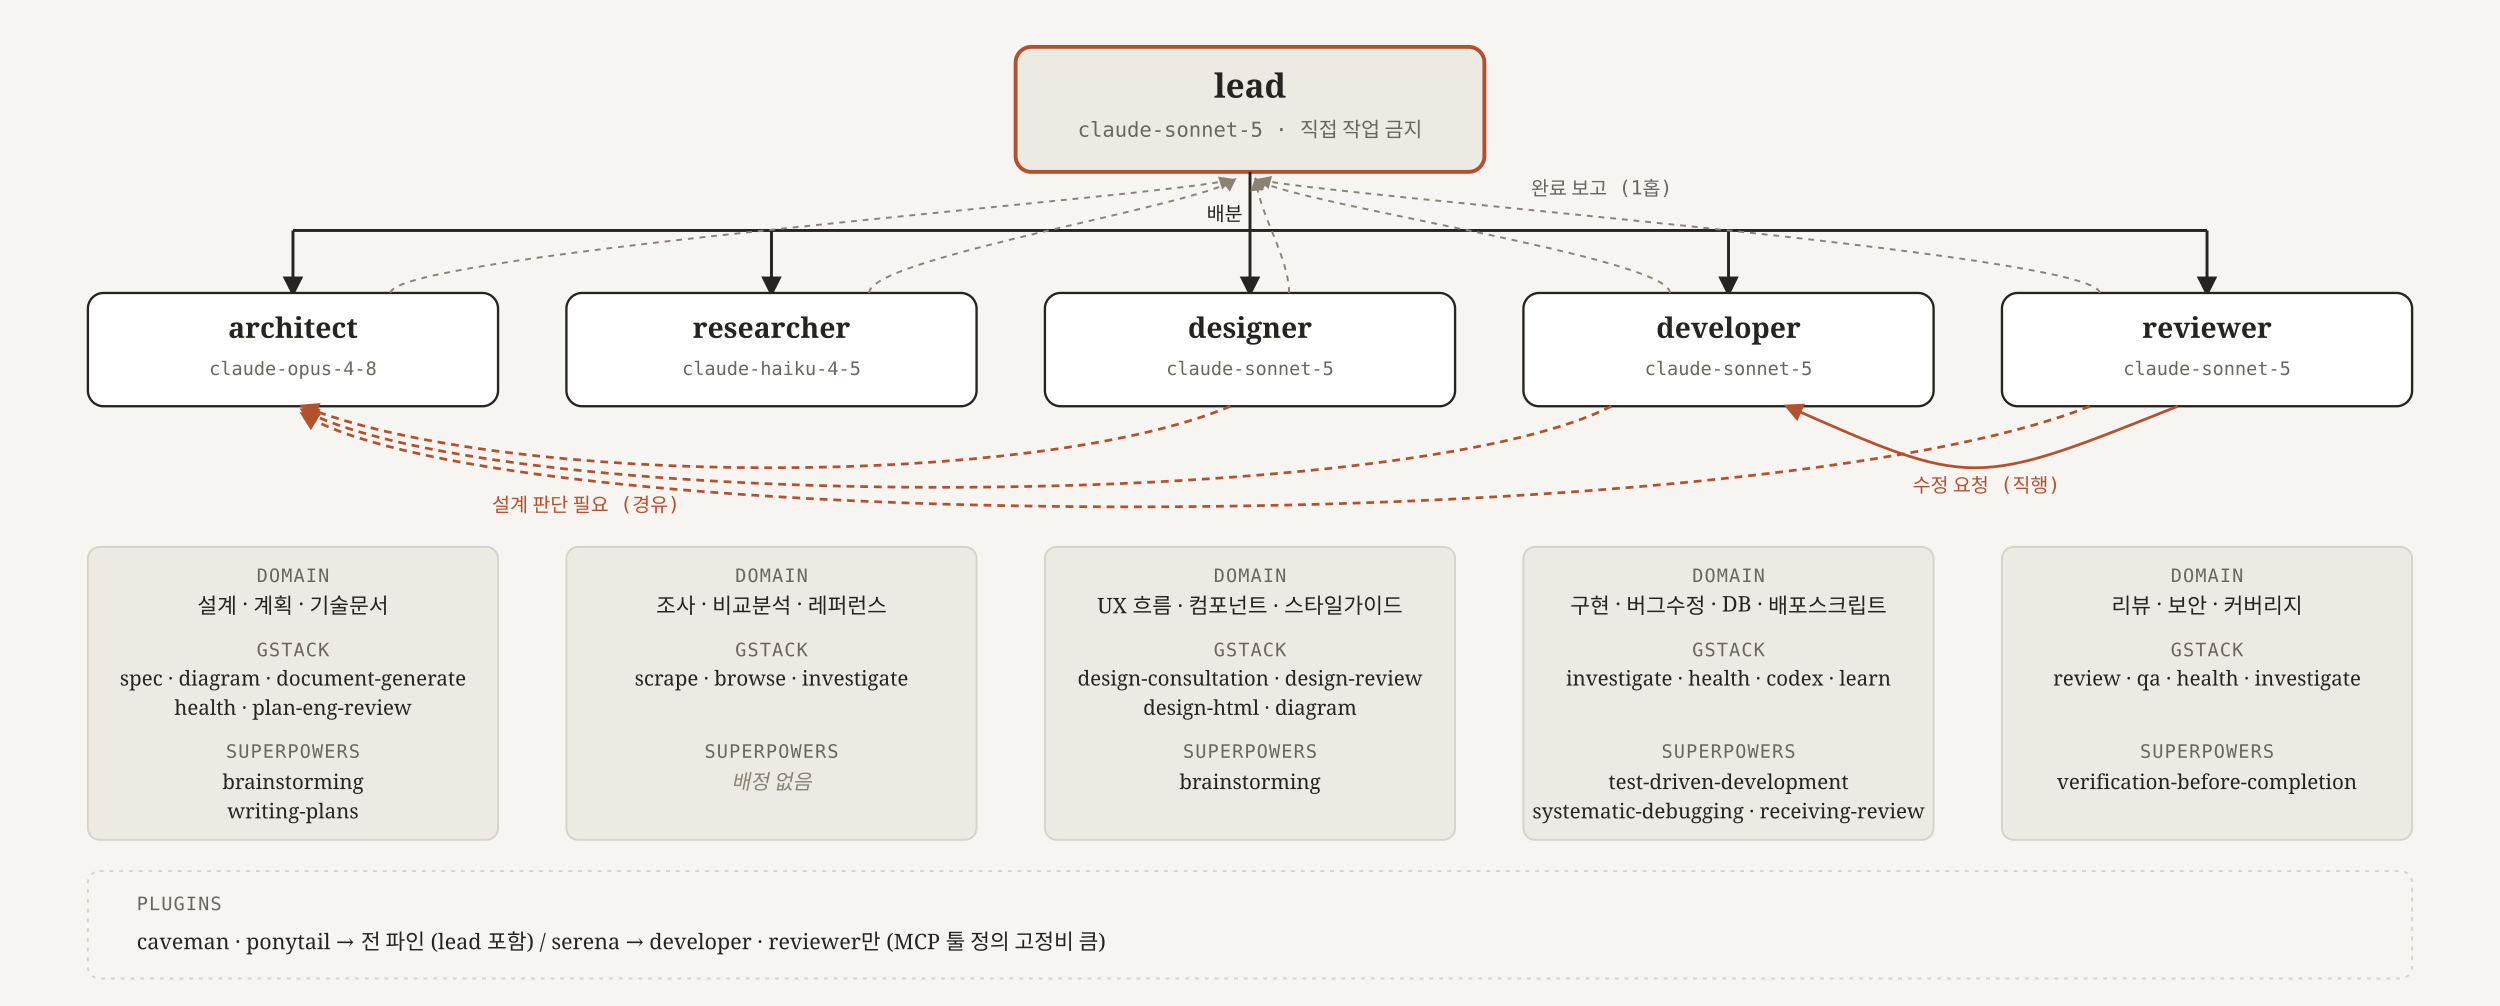
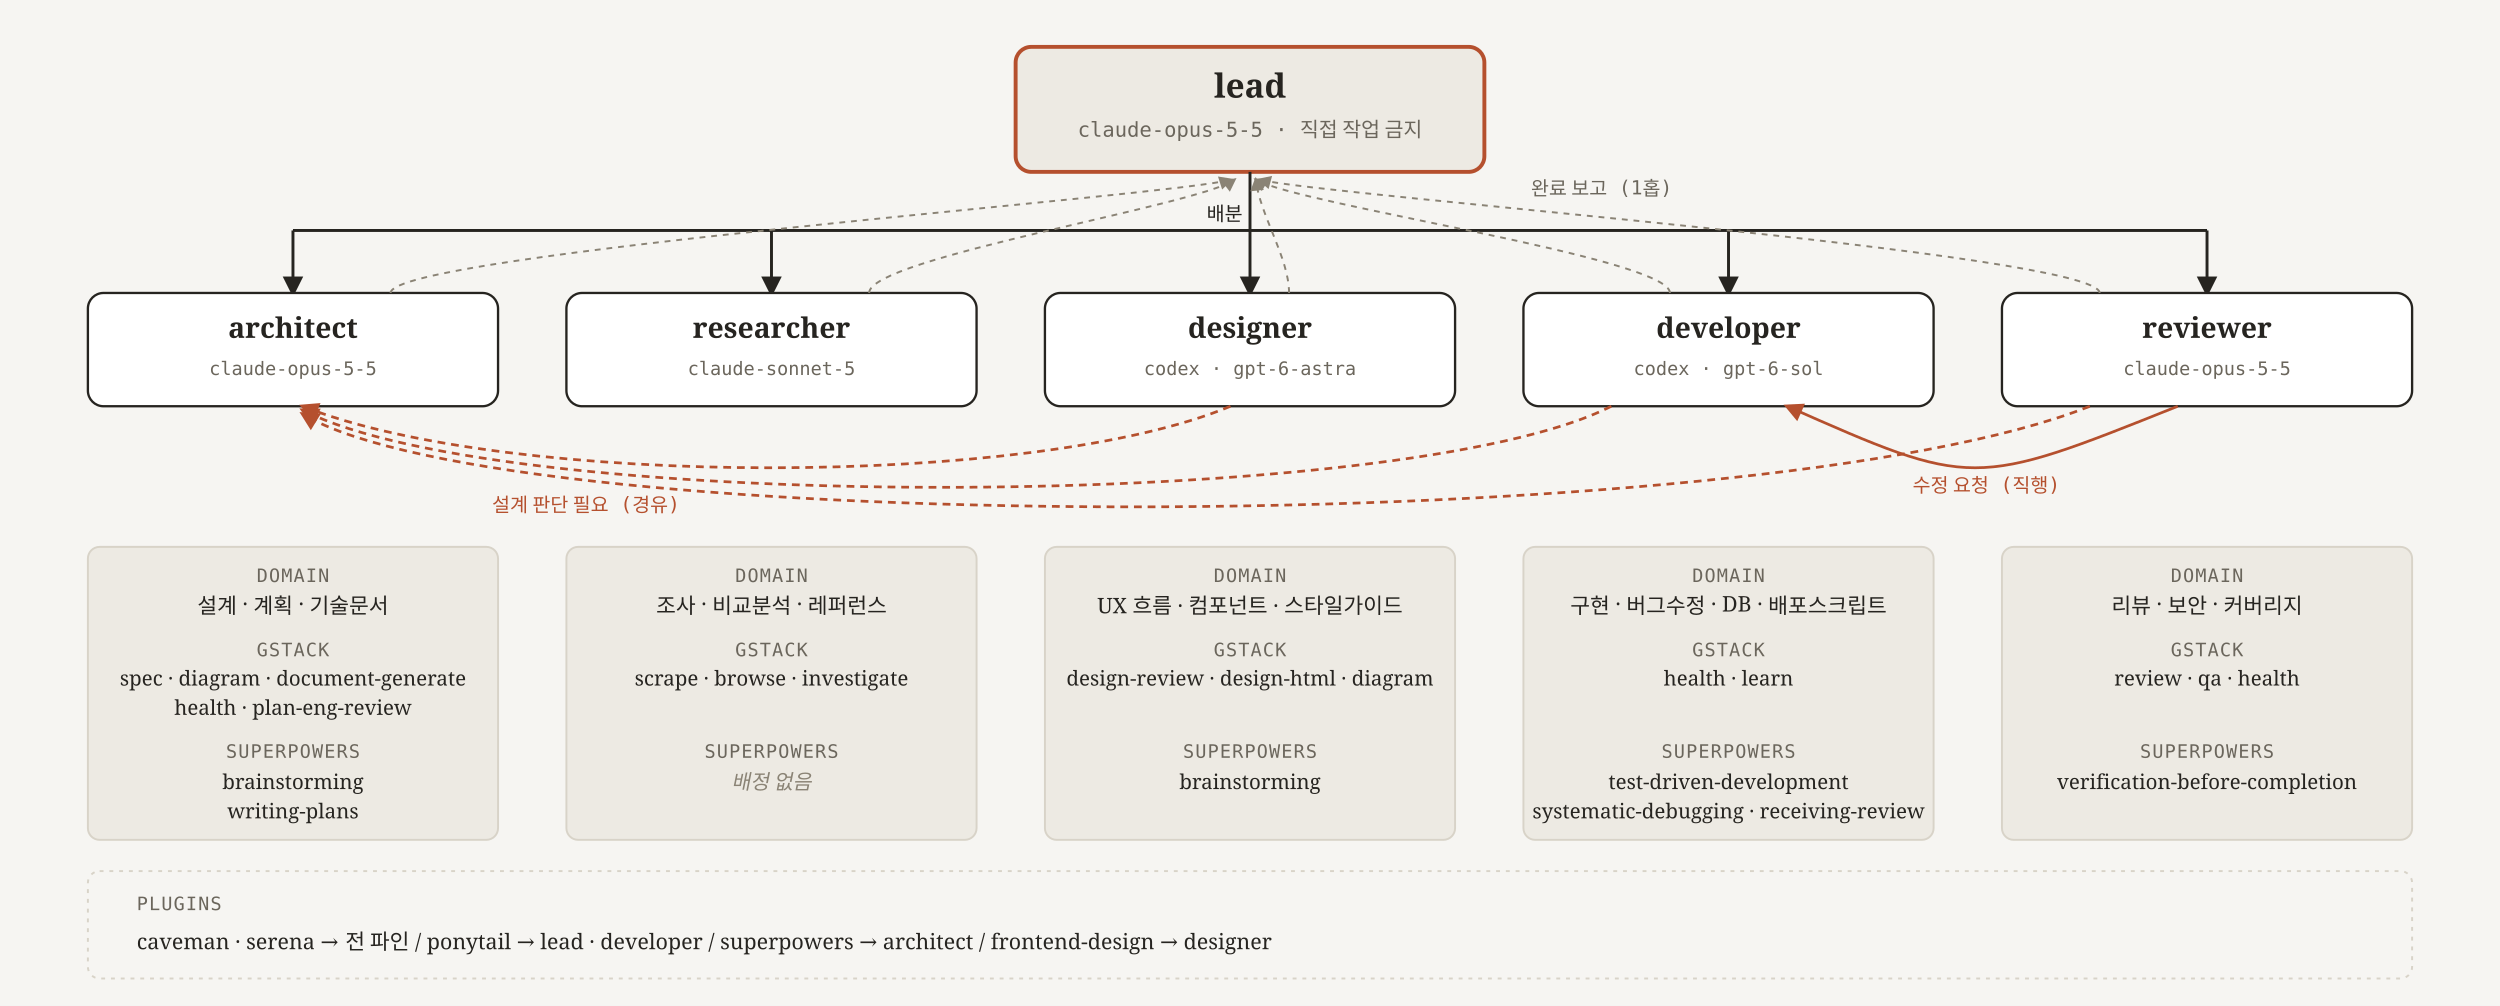
<svg xmlns="http://www.w3.org/2000/svg" viewBox="0 0 1280 515" font-family="Georgia, 'Iowan Old Style', serif" role="img" aria-label="lead 파인이 맨 위에서 5개 역할 파인(architect, researcher, designer, developer, reviewer)에게 작업을 배분하고 보고를 받는 구조. reviewer는 코드 품질 수정요청을 developer에게 직행으로 보내고, developer/designer/reviewer는 설계 판단이 필요할 때(설계 이탈, 설계 정합성 위반 등) architect를 경유한다.">
  <defs>
    <marker id="arrow" viewBox="0 0 10 10" refX="8" refY="5" markerWidth="7" markerHeight="7" orient="auto-start-reverse">
      <path d="M0,0 L10,5 L0,10 z" fill="#262420" />
    </marker>
    <marker id="arrow-dim" viewBox="0 0 10 10" refX="8" refY="5" markerWidth="7" markerHeight="7" orient="auto-start-reverse">
      <path d="M0,0 L10,5 L0,10 z" fill="#8a8375" />
    </marker>
    <marker id="arrow-accent" viewBox="0 0 10 10" refX="8" refY="5" markerWidth="7" markerHeight="7" orient="auto-start-reverse">
      <path d="M0,0 L10,5 L0,10 z" fill="#b5502e" />
    </marker>
  </defs>
  <rect x="0" y="0" width="1280" height="515" fill="#f6f5f2" />
  <rect x="520" y="24" width="240" height="64" rx="8" fill="#edeae3" stroke="#b5502e" stroke-width="2" />
  <text x="640" y="50" text-anchor="middle" font-size="17" font-weight="600" fill="#262420">lead</text>
-   <text x="640" y="70" text-anchor="middle" font-family="ui-monospace, Consolas, monospace" font-size="10.5" fill="#6b665c">claude-sonnet-5 · 직접 작업 금지</text>
+   <text x="640" y="70" text-anchor="middle" font-family="ui-monospace, Consolas, monospace" font-size="10.5" fill="#6b665c">claude-opus-5-5 · 직접 작업 금지</text>
  <line x1="640" y1="88" x2="640" y2="118" stroke="#262420" stroke-width="1.5" />
  <line x1="150" y1="118" x2="1130" y2="118" stroke="#262420" stroke-width="1.5" />
  <line x1="150" y1="118" x2="150" y2="150" stroke="#262420" stroke-width="1.5" marker-end="url(#arrow)" />
  <line x1="395" y1="118" x2="395" y2="150" stroke="#262420" stroke-width="1.5" marker-end="url(#arrow)" />
  <line x1="640" y1="118" x2="640" y2="150" stroke="#262420" stroke-width="1.5" marker-end="url(#arrow)" />
  <line x1="885" y1="118" x2="885" y2="150" stroke="#262420" stroke-width="1.5" marker-end="url(#arrow)" />
  <line x1="1130" y1="118" x2="1130" y2="150" stroke="#262420" stroke-width="1.5" marker-end="url(#arrow)" />
  <text x="627" y="113" text-anchor="middle" font-family="ui-monospace, Consolas, monospace" font-size="10" fill="#262420">배분</text>
  <g>
    <rect x="45" y="150" width="210" height="58" rx="8" fill="#ffffff" stroke="#262420" stroke-width="1.2" />
    <text x="150" y="173" text-anchor="middle" font-size="14.5" font-weight="600" fill="#262420">architect</text>
-     <text x="150" y="192" text-anchor="middle" font-family="ui-monospace, Consolas, monospace" font-size="9.5" fill="#6b665c">claude-opus-4-8</text>
+     <text x="150" y="192" text-anchor="middle" font-family="ui-monospace, Consolas, monospace" font-size="9.5" fill="#6b665c">claude-opus-5-5</text>
  </g>
  <g>
    <rect x="290" y="150" width="210" height="58" rx="8" fill="#ffffff" stroke="#262420" stroke-width="1.2" />
    <text x="395" y="173" text-anchor="middle" font-size="14.5" font-weight="600" fill="#262420">researcher</text>
-     <text x="395" y="192" text-anchor="middle" font-family="ui-monospace, Consolas, monospace" font-size="9.5" fill="#6b665c">claude-haiku-4-5</text>
+     <text x="395" y="192" text-anchor="middle" font-family="ui-monospace, Consolas, monospace" font-size="9.5" fill="#6b665c">claude-sonnet-5</text>
  </g>
  <g>
    <rect x="535" y="150" width="210" height="58" rx="8" fill="#ffffff" stroke="#262420" stroke-width="1.2" />
    <text x="640" y="173" text-anchor="middle" font-size="14.5" font-weight="600" fill="#262420">designer</text>
-     <text x="640" y="192" text-anchor="middle" font-family="ui-monospace, Consolas, monospace" font-size="9.5" fill="#6b665c">claude-sonnet-5</text>
+     <text x="640" y="192" text-anchor="middle" font-family="ui-monospace, Consolas, monospace" font-size="9.5" fill="#6b665c">codex · gpt-6-astra</text>
  </g>
  <g>
    <rect x="780" y="150" width="210" height="58" rx="8" fill="#ffffff" stroke="#262420" stroke-width="1.2" />
    <text x="885" y="173" text-anchor="middle" font-size="14.5" font-weight="600" fill="#262420">developer</text>
-     <text x="885" y="192" text-anchor="middle" font-family="ui-monospace, Consolas, monospace" font-size="9.5" fill="#6b665c">claude-sonnet-5</text>
+     <text x="885" y="192" text-anchor="middle" font-family="ui-monospace, Consolas, monospace" font-size="9.5" fill="#6b665c">codex · gpt-6-sol</text>
  </g>
  <g>
    <rect x="1025" y="150" width="210" height="58" rx="8" fill="#ffffff" stroke="#262420" stroke-width="1.2" />
    <text x="1130" y="173" text-anchor="middle" font-size="14.5" font-weight="600" fill="#262420">reviewer</text>
-     <text x="1130" y="192" text-anchor="middle" font-family="ui-monospace, Consolas, monospace" font-size="9.5" fill="#6b665c">claude-sonnet-5</text>
+     <text x="1130" y="192" text-anchor="middle" font-family="ui-monospace, Consolas, monospace" font-size="9.5" fill="#6b665c">claude-opus-5-5</text>
  </g>
  <path d="M 200 150 C 200 130, 605 100, 630 92" fill="none" stroke="#8a8375" stroke-width="1" stroke-dasharray="3,3" marker-end="url(#arrow-dim)" />
  <path d="M 445 150 C 445 132, 615 105, 632 92" fill="none" stroke="#8a8375" stroke-width="1" stroke-dasharray="3,3" marker-end="url(#arrow-dim)" />
  <path d="M 660 150 C 660 132, 645 110, 643 92" fill="none" stroke="#8a8375" stroke-width="1" stroke-dasharray="3,3" marker-end="url(#arrow-dim)" />
  <path d="M 855 150 C 855 132, 665 105, 643 92" fill="none" stroke="#8a8375" stroke-width="1" stroke-dasharray="3,3" marker-end="url(#arrow-dim)" />
  <path d="M 1075 150 C 1075 130, 675 100, 645 92" fill="none" stroke="#8a8375" stroke-width="1" stroke-dasharray="3,3" marker-end="url(#arrow-dim)" />
  <text x="820" y="100" text-anchor="middle" font-family="ui-monospace, Consolas, monospace" font-size="10" fill="#6b665c">완료 보고 (1홉)</text>
  <path d="M 1115 208 C 1010 250, 1010 250, 915 208" fill="none" stroke="#b5502e" stroke-width="1.4" marker-end="url(#arrow-accent)" />
  <text x="1017" y="252" text-anchor="middle" font-family="ui-monospace, Consolas, monospace" font-size="10" fill="#b5502e">수정 요청 (직행)</text>
  <path d="M 630 208 C 530 250, 260 250, 155 208" fill="none" stroke="#b5502e" stroke-width="1.4" stroke-dasharray="4,3" marker-end="url(#arrow-accent)" />
  <path d="M 825 208 C 720 262, 260 264, 155 210" fill="none" stroke="#b5502e" stroke-width="1.4" stroke-dasharray="4,3" marker-end="url(#arrow-accent)" />
  <path d="M 1070 208 C 900 276, 260 276, 155 212" fill="none" stroke="#b5502e" stroke-width="1.4" stroke-dasharray="4,3" marker-end="url(#arrow-accent)" />
  <text x="300" y="262" text-anchor="middle" font-family="ui-monospace, Consolas, monospace" font-size="10" fill="#b5502e">설계 판단 필요 (경유)</text>
  <rect x="45" y="280" width="210" height="150" rx="6" fill="#edeae3" stroke="#d8d3c8" stroke-width="1" />
  <text x="150" y="298" text-anchor="middle" font-family="ui-monospace, Consolas, monospace" font-size="9.5" fill="#6b665c" letter-spacing="0.06em">DOMAIN</text>
  <text x="150" y="314" text-anchor="middle" font-size="11" fill="#262420">설계 · 계획 · 기술문서</text>
  <text x="150" y="336" text-anchor="middle" font-family="ui-monospace, Consolas, monospace" font-size="9.5" fill="#6b665c" letter-spacing="0.06em">GSTACK</text>
  <text x="150" y="351" text-anchor="middle" font-size="10.5" fill="#262420">spec · diagram · document-generate</text>
  <text x="150" y="366" text-anchor="middle" font-size="10.5" fill="#262420">health · plan-eng-review</text>
  <text x="150" y="388" text-anchor="middle" font-family="ui-monospace, Consolas, monospace" font-size="9.5" fill="#6b665c" letter-spacing="0.06em">SUPERPOWERS</text>
  <text x="150" y="404" text-anchor="middle" font-size="10.5" fill="#262420">brainstorming</text>
  <text x="150" y="419" text-anchor="middle" font-size="10.5" fill="#262420">writing-plans</text>
  <rect x="290" y="280" width="210" height="150" rx="6" fill="#edeae3" stroke="#d8d3c8" stroke-width="1" />
  <text x="395" y="298" text-anchor="middle" font-family="ui-monospace, Consolas, monospace" font-size="9.5" fill="#6b665c" letter-spacing="0.06em">DOMAIN</text>
  <text x="395" y="314" text-anchor="middle" font-size="11" fill="#262420">조사 · 비교분석 · 레퍼런스</text>
  <text x="395" y="336" text-anchor="middle" font-family="ui-monospace, Consolas, monospace" font-size="9.5" fill="#6b665c" letter-spacing="0.06em">GSTACK</text>
  <text x="395" y="351" text-anchor="middle" font-size="10.5" fill="#262420">scrape · browse · investigate</text>
  <text x="395" y="388" text-anchor="middle" font-family="ui-monospace, Consolas, monospace" font-size="9.5" fill="#6b665c" letter-spacing="0.06em">SUPERPOWERS</text>
  <text x="395" y="404" text-anchor="middle" font-size="10.5" fill="#8a8375" font-style="italic">배정 없음</text>
  <rect x="535" y="280" width="210" height="150" rx="6" fill="#edeae3" stroke="#d8d3c8" stroke-width="1" />
  <text x="640" y="298" text-anchor="middle" font-family="ui-monospace, Consolas, monospace" font-size="9.5" fill="#6b665c" letter-spacing="0.06em">DOMAIN</text>
  <text x="640" y="314" text-anchor="middle" font-size="11" fill="#262420">UX 흐름 · 컴포넌트 · 스타일가이드</text>
  <text x="640" y="336" text-anchor="middle" font-family="ui-monospace, Consolas, monospace" font-size="9.5" fill="#6b665c" letter-spacing="0.06em">GSTACK</text>
-   <text x="640" y="351" text-anchor="middle" font-size="10.5" fill="#262420">design-consultation · design-review</text>
-   <text x="640" y="366" text-anchor="middle" font-size="10.5" fill="#262420">design-html · diagram</text>
+   <text x="640" y="351" text-anchor="middle" font-size="10.5" fill="#262420">design-review · design-html · diagram</text>
  <text x="640" y="388" text-anchor="middle" font-family="ui-monospace, Consolas, monospace" font-size="9.5" fill="#6b665c" letter-spacing="0.06em">SUPERPOWERS</text>
  <text x="640" y="404" text-anchor="middle" font-size="10.5" fill="#262420">brainstorming</text>
  <rect x="780" y="280" width="210" height="150" rx="6" fill="#edeae3" stroke="#d8d3c8" stroke-width="1" />
  <text x="885" y="298" text-anchor="middle" font-family="ui-monospace, Consolas, monospace" font-size="9.5" fill="#6b665c" letter-spacing="0.06em">DOMAIN</text>
  <text x="885" y="314" text-anchor="middle" font-size="11" fill="#262420">구현 · 버그수정 · DB · 배포스크립트</text>
  <text x="885" y="336" text-anchor="middle" font-family="ui-monospace, Consolas, monospace" font-size="9.5" fill="#6b665c" letter-spacing="0.06em">GSTACK</text>
-   <text x="885" y="351" text-anchor="middle" font-size="10.5" fill="#262420">investigate · health · codex · learn</text>
+   <text x="885" y="351" text-anchor="middle" font-size="10.5" fill="#262420">health · learn</text>
  <text x="885" y="388" text-anchor="middle" font-family="ui-monospace, Consolas, monospace" font-size="9.5" fill="#6b665c" letter-spacing="0.06em">SUPERPOWERS</text>
  <text x="885" y="404" text-anchor="middle" font-size="10.5" fill="#262420">test-driven-development</text>
  <text x="885" y="419" text-anchor="middle" font-size="10.5" fill="#262420">systematic-debugging · receiving-review</text>
  <rect x="1025" y="280" width="210" height="150" rx="6" fill="#edeae3" stroke="#d8d3c8" stroke-width="1" />
  <text x="1130" y="298" text-anchor="middle" font-family="ui-monospace, Consolas, monospace" font-size="9.5" fill="#6b665c" letter-spacing="0.06em">DOMAIN</text>
  <text x="1130" y="314" text-anchor="middle" font-size="11" fill="#262420">리뷰 · 보안 · 커버리지</text>
  <text x="1130" y="336" text-anchor="middle" font-family="ui-monospace, Consolas, monospace" font-size="9.5" fill="#6b665c" letter-spacing="0.06em">GSTACK</text>
-   <text x="1130" y="351" text-anchor="middle" font-size="10.5" fill="#262420">review · qa · health · investigate</text>
+   <text x="1130" y="351" text-anchor="middle" font-size="10.5" fill="#262420">review · qa · health</text>
  <text x="1130" y="388" text-anchor="middle" font-family="ui-monospace, Consolas, monospace" font-size="9.5" fill="#6b665c" letter-spacing="0.06em">SUPERPOWERS</text>
  <text x="1130" y="404" text-anchor="middle" font-size="10.5" fill="#262420">verification-before-completion</text>
  <rect x="45" y="446" width="1190" height="55" rx="6" fill="none" stroke="#d8d3c8" stroke-width="1" stroke-dasharray="2,3" />
  <text x="70" y="466" font-family="ui-monospace, Consolas, monospace" font-size="9.5" fill="#6b665c" letter-spacing="0.06em">PLUGINS</text>
-   <text x="70" y="486" font-size="11" fill="#262420">caveman · ponytail → 전 파인 (lead 포함) / serena → developer · reviewer만 (MCP 툴 정의 고정비 큼)</text>
+   <text x="70" y="486" font-size="11" fill="#262420">caveman · serena → 전 파인 / ponytail → lead · developer / superpowers → architect / frontend-design → designer</text>
</svg>
